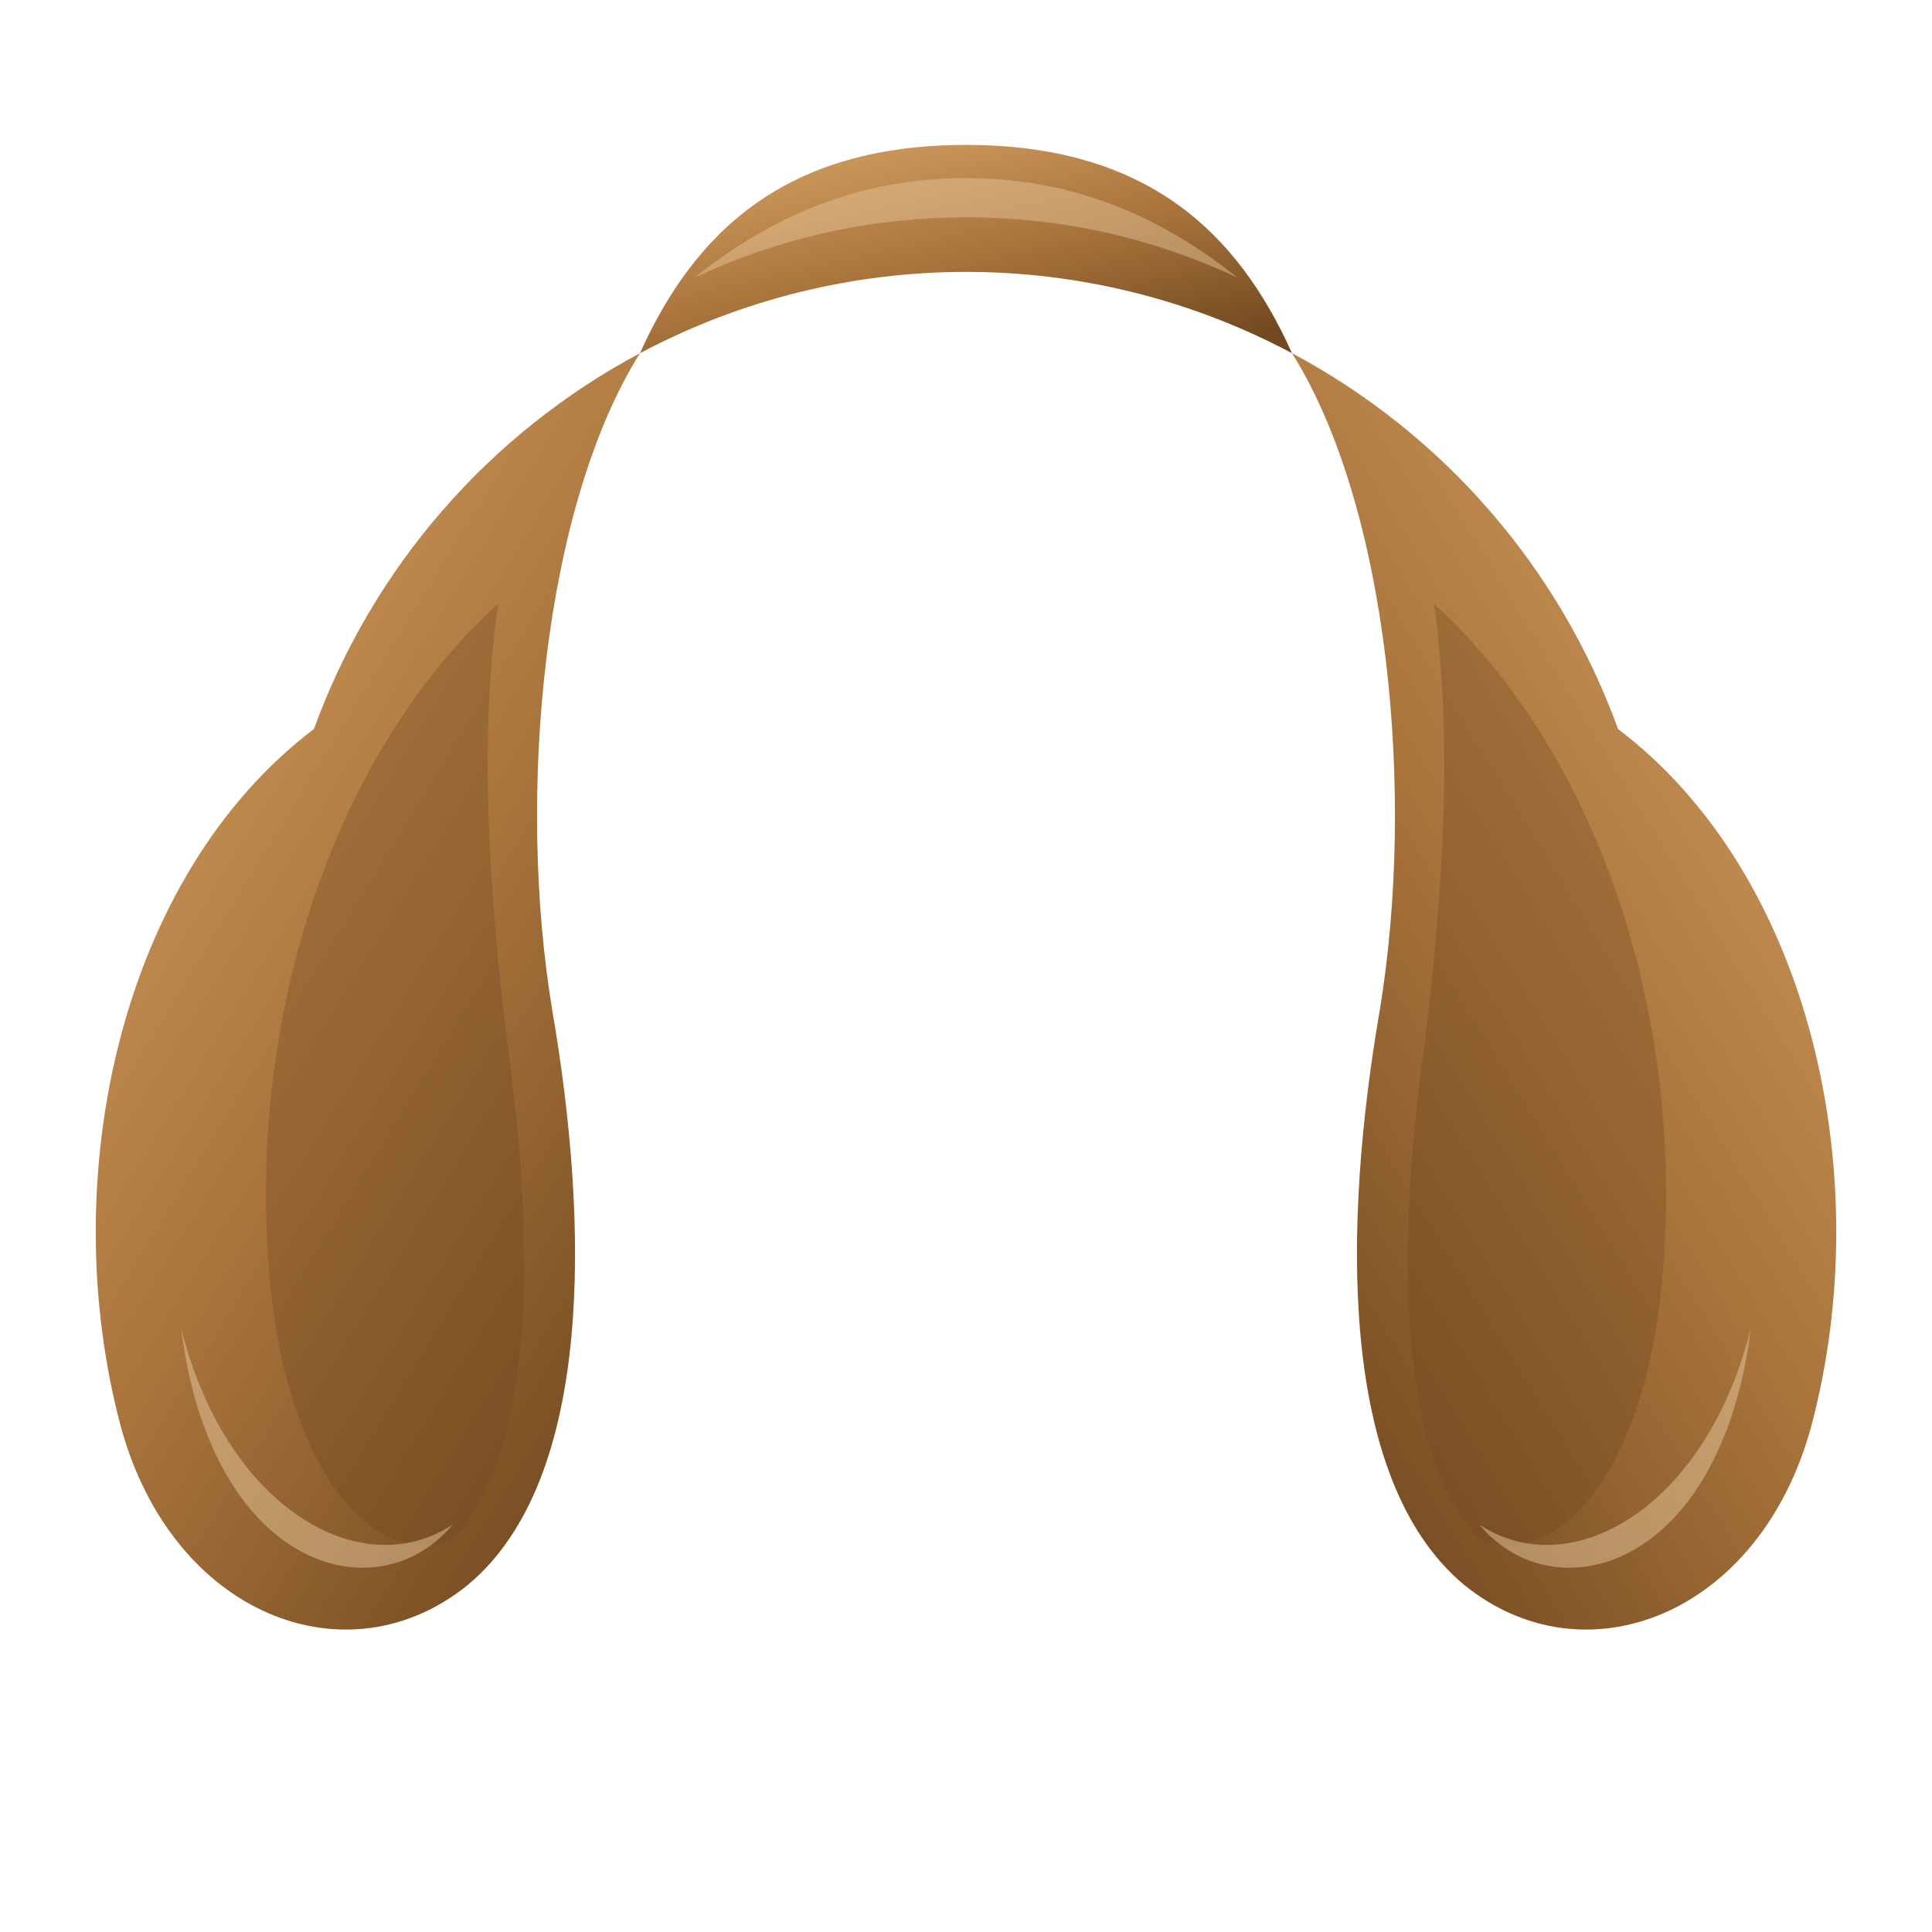
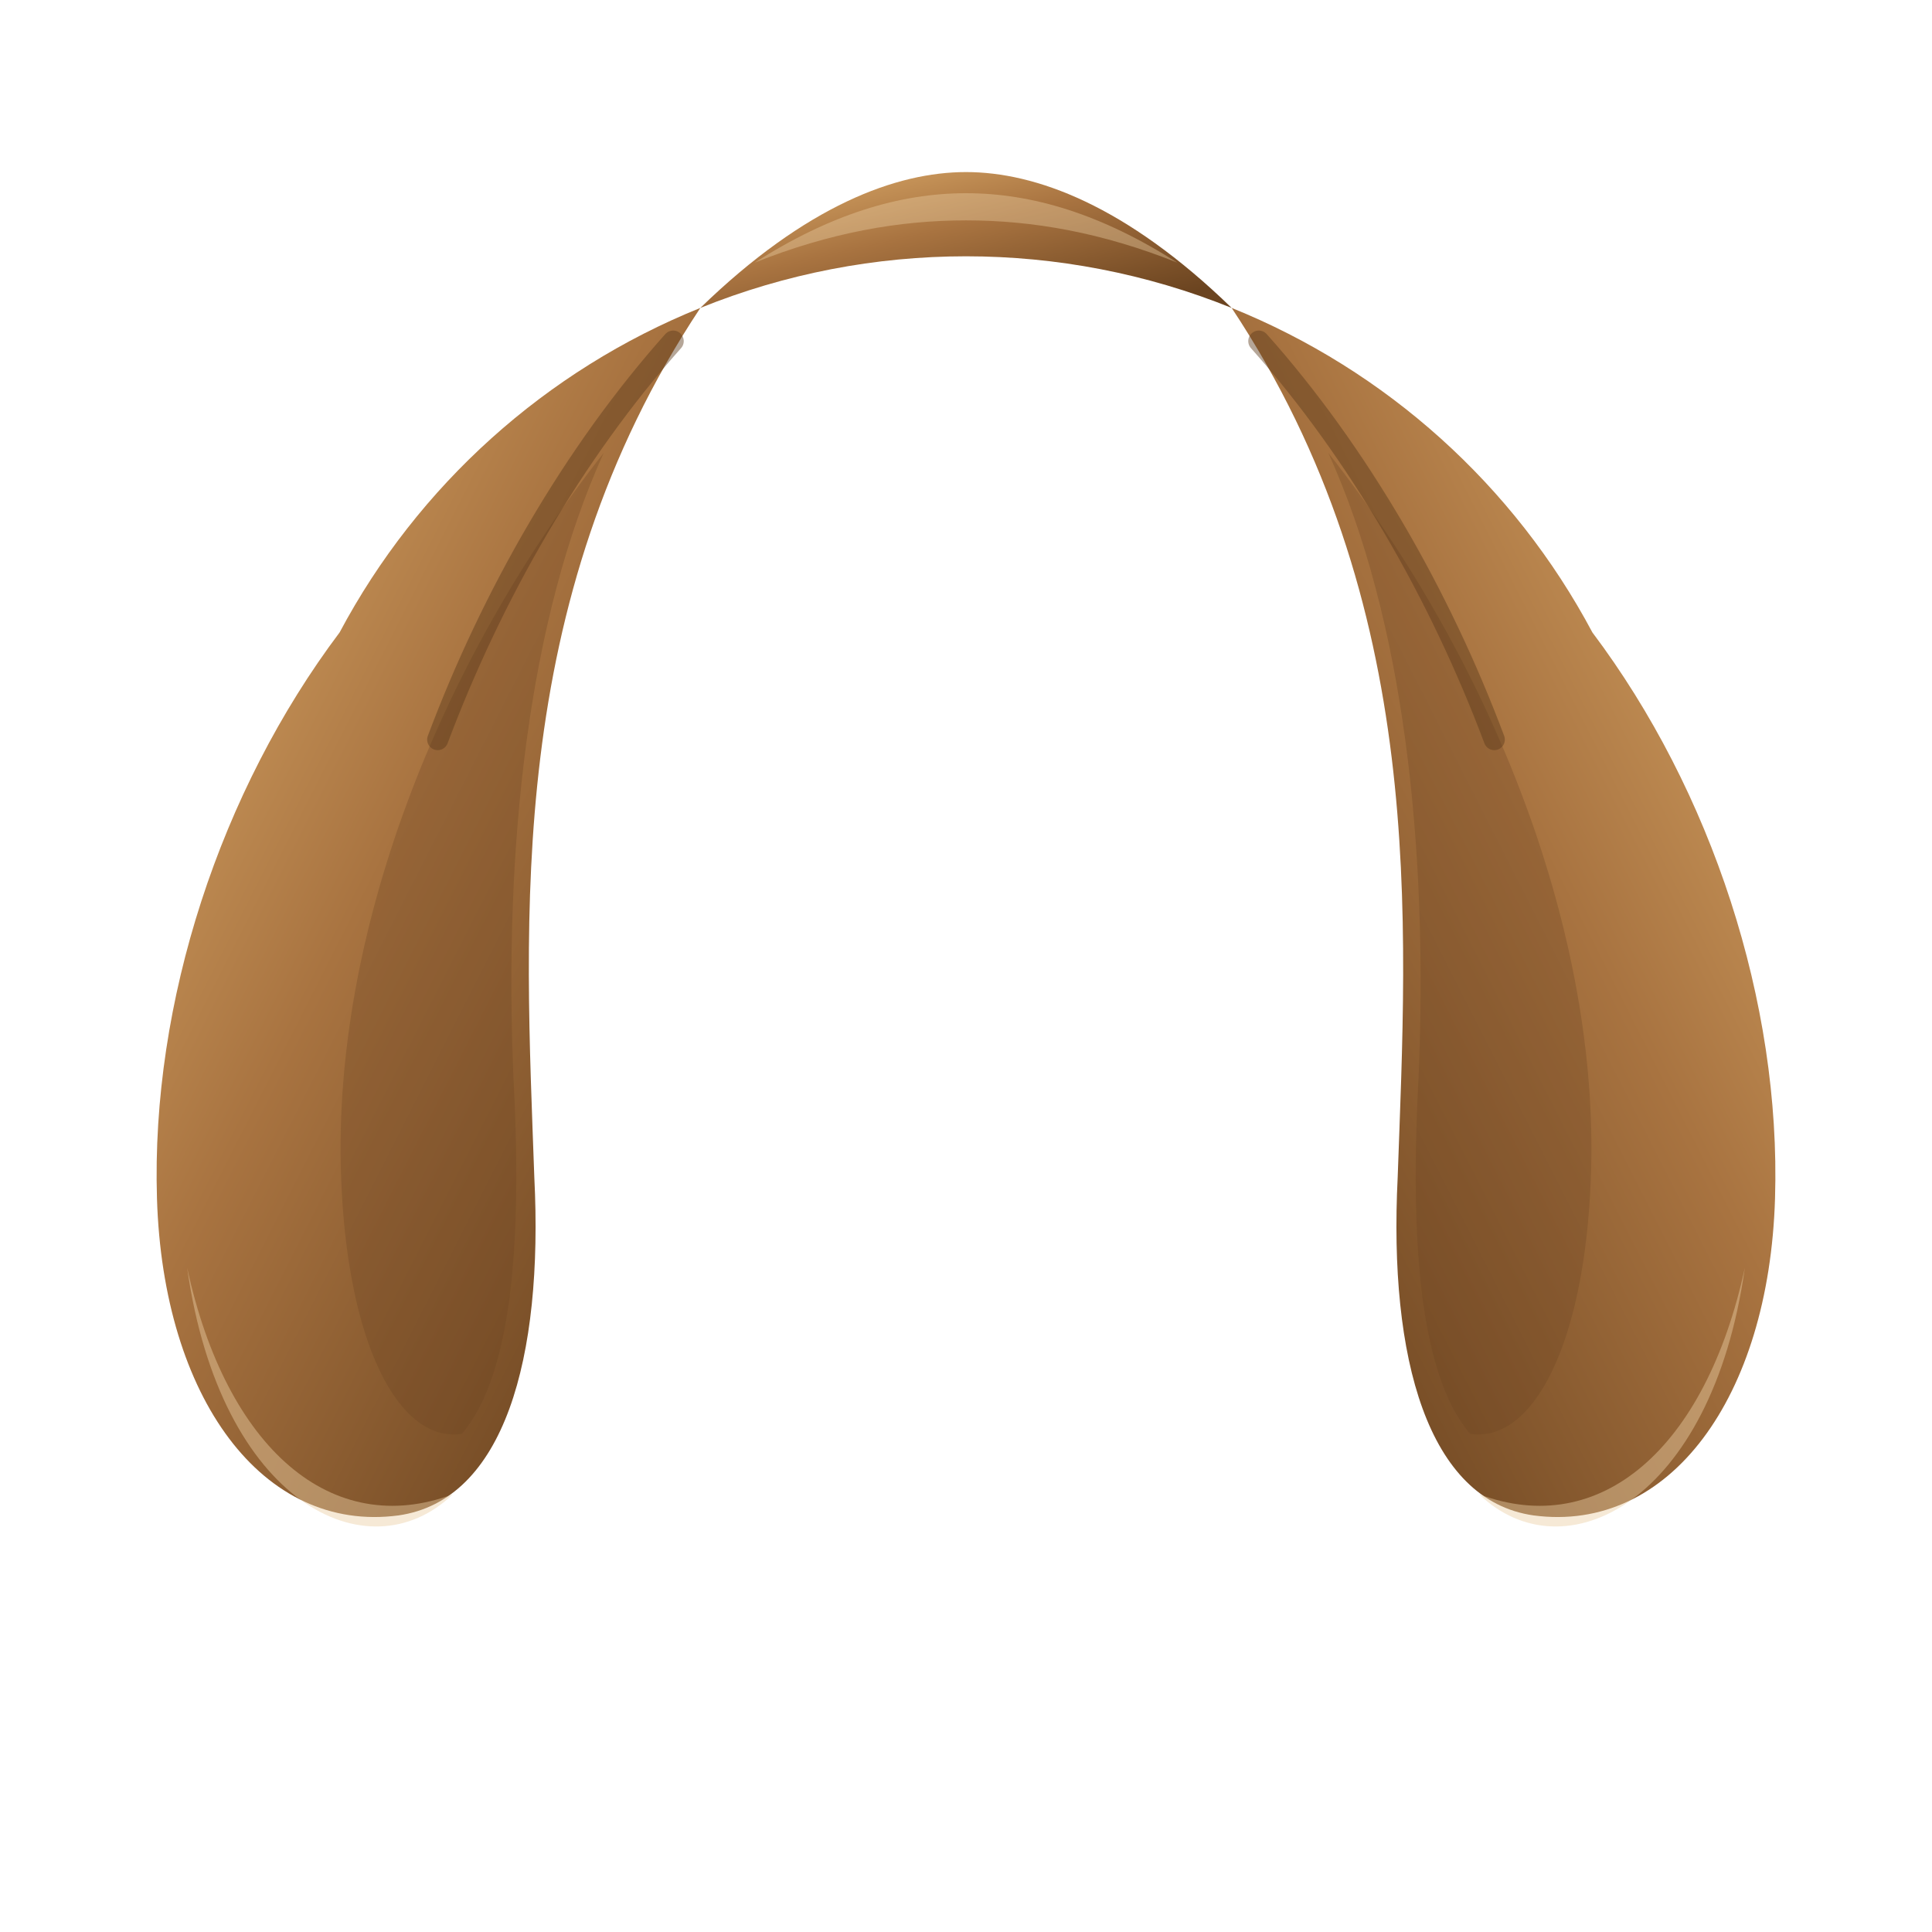
<svg xmlns="http://www.w3.org/2000/svg" viewBox="0 0 128 128" width="128" height="128" role="presentation">
  <defs>
-     <linearGradient id="dgFur" x1=".15" y1="0" x2=".85" y2="1">
-       <stop offset="0%" stop-color="#D3A063" />
-       <stop offset="52%" stop-color="#A9743C" />
-       <stop offset="100%" stop-color="#71481F" />
-     </linearGradient>
-     <linearGradient id="dgFurR" x1=".85" y1="0" x2=".15" y2="1">
-       <stop offset="0%" stop-color="#D3A063" />
-       <stop offset="52%" stop-color="#A9743C" />
-       <stop offset="100%" stop-color="#71481F" />
+     <linearGradient id="dgFur" x1=".1" y1="0" x2=".9" y2=".9">
+       <stop offset="0%" stop-color="#D9A868" />
+       <stop offset="46%" stop-color="#A87340" />
+       <stop offset="100%" stop-color="#6B4420" />
    </linearGradient>
  </defs>
  <style>
-     .flopL { animation: dgSwing 3.1s ease-in-out infinite alternate;
-              transform-box: view-box; transform-origin: 34px 28px }
-     .flopR { animation: dgSwing 3.7s ease-in-out infinite alternate-reverse;
-              transform-box: view-box; transform-origin: 94px 28px }
-     @keyframes dgSwing { from { transform: rotate(-3.5deg) } to { transform: rotate(3.5deg) } }
+     .flopL { animation: dgSwing 3.4s ease-in-out infinite alternate;
+              transform-box: view-box; transform-origin: 42px 24px }
+     .flopR { animation: dgSwing 4.1s ease-in-out infinite alternate-reverse;
+              transform-box: view-box; transform-origin: 86px 24px }
+     @keyframes dgSwing { from { transform: rotate(-3deg) } to { transform: rotate(3deg) } }
    @media (prefers-reduced-motion: reduce) { .flopL, .flopR { animation: none } }
  </style>
  <g class="flopL">
-     <path d="M42.4 23.4 A46 46 0 0 0 20.8 48.3 C8 58 3.6 78 8 94.5              C11.4 107 23 111.5 31 105 C39.4 98 39 81 36.6 67              C34.2 52.6 36 33.6 42.4 23.4 Z" fill="url(#dgFur)" />
-     <path d="M33 40 C22 50 16 68 18 86 C19.4 98 25 104 30 102              C35.6 96 35.4 82 33.6 69 C32 56 32 47 33 40 Z" fill="#71481F" opacity=".35" />
-     <path d="M12 88 C15 100 24 105 30 101 C25 107 14 104 12 88 Z" fill="#E8C9A0" opacity=".5" />
+     <path d="M46.4 20.4 A47 47 0 0 0 22.5 41.9 C14.6 52.4 10 66.4 10.4 79.4 C10.8 92.6 17.4 101.6 26.4 100.4 C33.4 99.4 36 90 35.4 78 C34.8 61 33.4 40 46.4 20.4 Z" fill="url(#dgFur)" />
+     <path d="M40 30 C29 44 22 62 22.6 78 C23 89 26.4 95.6 30.6 95 C34 91 34.6 82 34 71 C33.4 56 35 41 40 30 Z" fill="#6B4420" opacity=".3" />
+     <path d="M12.4 84 C15 96 22 102 30 99 C24.4 104.4 14.6 99.6 12.4 84 Z" fill="#EBCFA4" opacity=".45" />
+     <path d="M44.6 22.6 C38 30 32.6 39.4 29 49" fill="none" stroke="#5C3A1B" stroke-width="1.4" opacity=".45" stroke-linecap="round" />
  </g>
  <g class="flopR">
-     <path d="M85.6 23.4 A46 46 0 0 1 107.2 48.3 C120 58 124.4 78 120 94.5              C116.6 107 105 111.5 97 105 C88.6 98 89 81 91.4 67              C93.8 52.6 92 33.6 85.6 23.4 Z" fill="url(#dgFurR)" />
-     <path d="M95 40 C106 50 112 68 110 86 C108.6 98 103 104 98 102              C92.4 96 92.6 82 94.4 69 C96 56 96 47 95 40 Z" fill="#71481F" opacity=".35" />
-     <path d="M116 88 C113 100 104 105 98 101 C103 107 114 104 116 88 Z" fill="#E8C9A0" opacity=".5" />
+     <g transform="translate(128 0) scale(-1 1)">
+       <path d="M46.4 20.4 A47 47 0 0 0 22.5 41.9 C14.6 52.4 10 66.4 10.4 79.4 C10.8 92.6 17.4 101.6 26.4 100.4 C33.4 99.4 36 90 35.4 78 C34.8 61 33.4 40 46.4 20.4 Z" fill="url(#dgFur)" />
+       <path d="M40 30 C29 44 22 62 22.6 78 C23 89 26.4 95.6 30.6 95 C34 91 34.6 82 34 71 C33.4 56 35 41 40 30 Z" fill="#6B4420" opacity=".3" />
+       <path d="M12.4 84 C15 96 22 102 30 99 C24.4 104.4 14.6 99.6 12.4 84 Z" fill="#EBCFA4" opacity=".45" />
+       <path d="M44.6 22.6 C38 30 32.6 39.4 29 49" fill="none" stroke="#5C3A1B" stroke-width="1.4" opacity=".45" stroke-linecap="round" />
+     </g>
  </g>
-   <path d="M42.4 23.4 A46 46 0 0 1 85.6 23.4 C82 15.4 76 9.6 64 9.6            C52 9.6 46 15.4 42.4 23.4 Z" fill="url(#dgFur)" />
-   <path d="M46 18.4 C52 13.6 58 11.8 64 11.8 C70 11.8 76 13.6 82 18.4            C76 15.6 70 14.4 64 14.4 C58 14.4 52 15.6 46 18.4 Z" fill="#E8C9A0" opacity=".45" />
+   <path d="M46.4 20.4 A47 47 0 0 1 81.6 20.4 C74.6 13.6 68.6 11.4 64 11.4            C59.4 11.4 53.4 13.6 46.4 20.4 Z" fill="url(#dgFur)" />
+   <path d="M50 17.4 C55 14.2 59.6 12.8 64 12.8 C68.4 12.8 73 14.2 78 17.4            C73 15.4 68.4 14.6 64 14.6 C59.6 14.6 55 15.4 50 17.4 Z" fill="#EBCFA4" opacity=".4" />
</svg>
